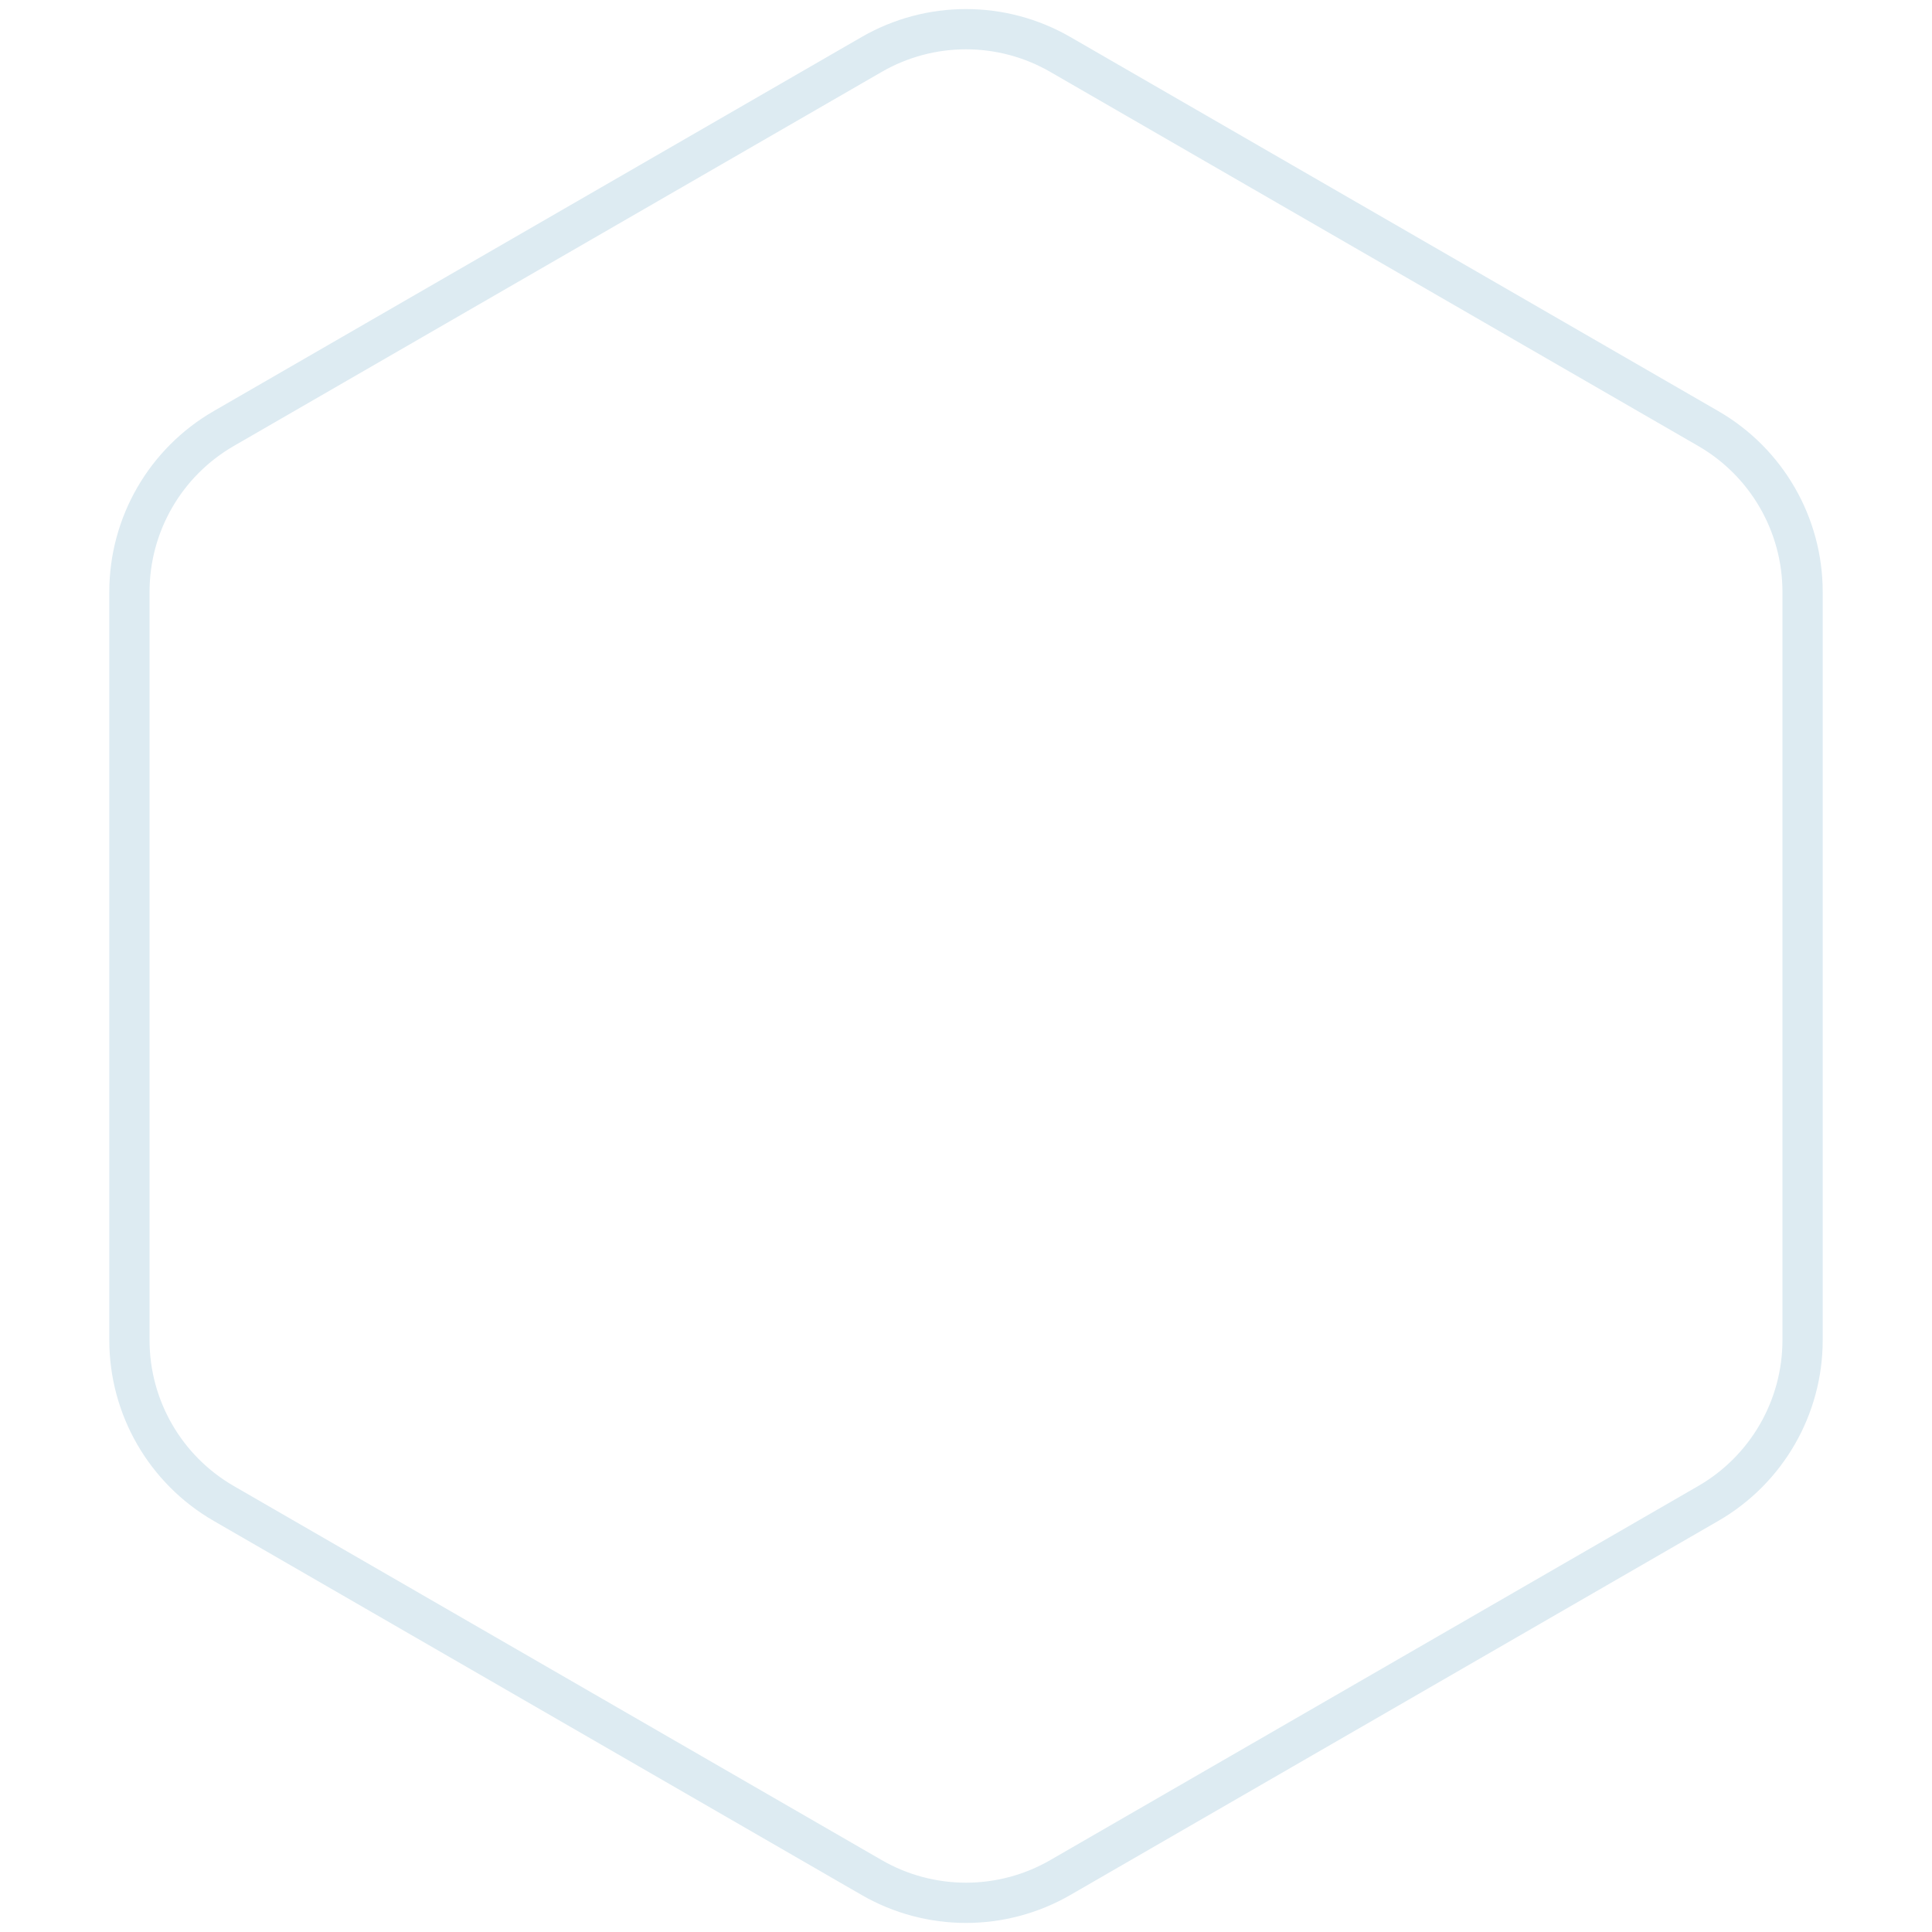
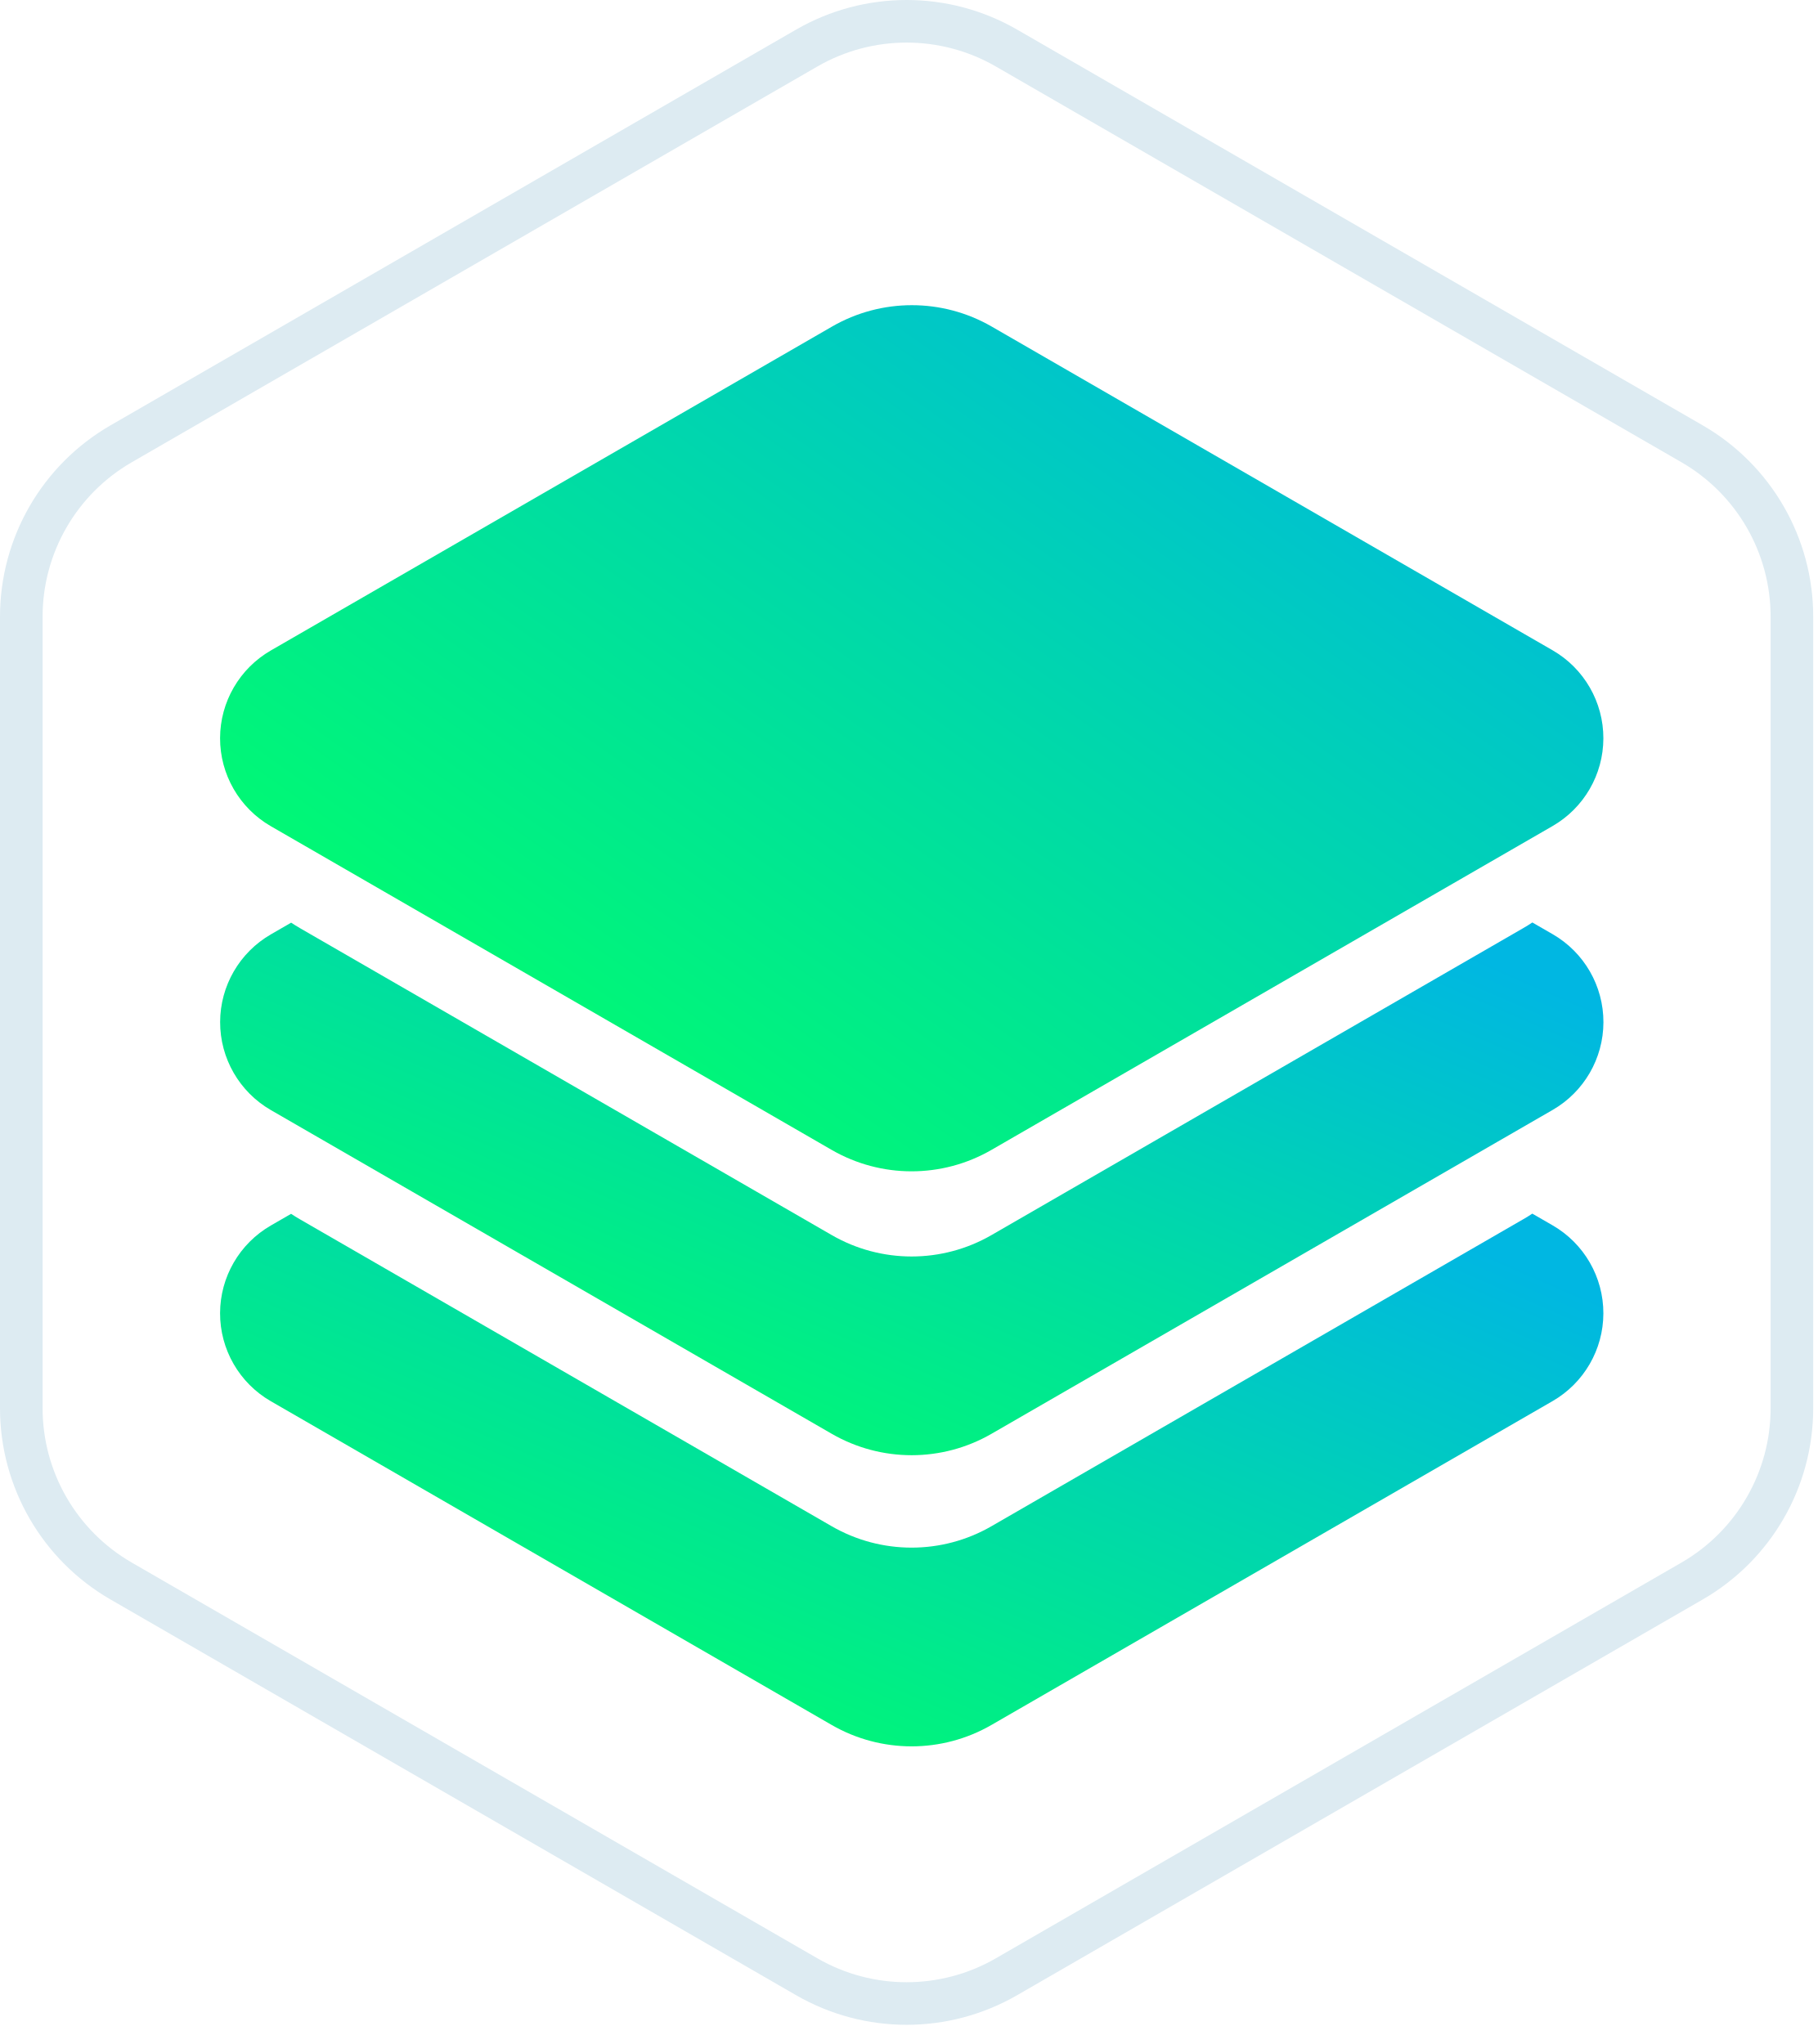
- <svg xmlns="http://www.w3.org/2000/svg" width="72" height="72" viewBox="0 0 72 72" fill="none">
-   <path d="M32.484 2.03C34.66 0.774 37.34 0.774 39.516 2.03L63.661 15.97C65.837 17.226 67.177 19.547 67.177 22.059V49.941C67.177 52.453 65.837 54.774 63.661 56.03L39.516 69.97C37.34 71.226 34.66 71.226 32.484 69.97L8.339 56.03C6.163 54.774 4.823 52.453 4.823 49.941V22.059C4.823 19.547 6.163 17.226 8.339 15.97L32.484 2.03Z" stroke="#DDEBF2" stroke-width="1.5" />
-   <g style="mix-blend-mode:lighten">
-     <path d="M33.555 29.624C35.295 28.619 37.44 28.619 39.18 29.624L57.908 40.437C59.651 41.443 60.723 43.303 60.721 45.314L60.718 47.944C60.715 49.952 59.644 51.806 57.905 52.809L39.169 63.626C37.429 64.631 35.285 64.631 33.544 63.626L14.816 52.813C13.074 51.807 12.001 49.947 12.004 47.936L12.007 45.306C12.009 43.298 13.081 41.444 14.819 40.441L33.555 29.624Z" fill="#111111" />
-     <path d="M33.555 31.624C35.295 30.619 37.44 30.619 39.18 31.624L58.933 43.028C60.041 43.668 60.722 44.852 60.719 46.131C60.716 47.404 60.035 48.579 58.933 49.216L39.169 60.626C37.429 61.631 35.285 61.631 33.544 60.626L13.791 49.222C12.683 48.582 12.002 47.398 12.005 46.119C12.008 44.846 12.689 43.671 13.791 43.034L33.555 31.624Z" fill="url(#paint0_linear_14098_1921)" />
-     <path d="M33.555 19.624C35.295 18.619 37.44 18.619 39.18 19.624L57.908 30.437C59.651 31.442 60.723 33.303 60.721 35.314L60.718 37.944C60.715 39.952 59.644 41.806 57.905 42.809L39.169 53.626C37.429 54.631 35.285 54.631 33.544 53.626L14.816 42.813C13.074 41.807 12.001 39.947 12.004 37.936L12.007 35.306C12.009 33.298 13.081 31.445 14.819 30.441L33.555 19.624Z" fill="#111111" />
-     <path d="M33.555 21.624C35.295 20.619 37.44 20.619 39.18 21.624L58.933 33.028C60.041 33.668 60.722 34.852 60.719 36.131C60.716 37.404 60.035 38.579 58.933 39.216L39.169 50.626C37.429 51.631 35.285 51.631 33.544 50.626L13.791 39.222C12.683 38.582 12.002 37.398 12.005 36.119C12.008 34.846 12.689 33.671 13.791 33.034L33.555 21.624Z" fill="url(#paint1_linear_14098_1921)" />
-     <path d="M33.555 9.624C35.295 8.619 37.44 8.619 39.18 9.624L57.908 20.437C59.651 21.442 60.723 23.302 60.721 25.314L60.718 27.944C60.715 29.951 59.644 31.805 57.905 32.809L39.169 43.626C37.429 44.631 35.285 44.631 33.544 43.626L14.816 32.813C13.074 31.808 12.001 29.948 12.004 27.936L12.007 25.306C12.009 23.299 13.081 21.445 14.819 20.441L33.555 9.624Z" fill="#111111" />
-     <path d="M33.555 11.624C35.295 10.619 37.44 10.619 39.18 11.624L58.933 23.028C60.041 23.668 60.722 24.852 60.719 26.131C60.716 27.404 60.035 28.579 58.933 29.216L39.169 40.626C37.429 41.631 35.285 41.631 33.544 40.626L13.791 29.222C12.683 28.582 12.002 27.398 12.005 26.119C12.008 24.846 12.689 23.671 13.791 23.034L33.555 11.624Z" fill="url(#paint2_linear_14098_1921)" />
-   </g>
+ <svg xmlns="http://www.w3.org/2000/svg" width="64" height="72" viewBox="0 0 64 72" fill="none">
+   <path d="M28.411 1.692C30.587 0.436 33.267 0.436 35.443 1.692L59.588 15.633C61.764 16.889 63.104 19.21 63.104 21.722V49.603C63.104 52.115 61.764 54.436 59.588 55.692L35.443 69.632C33.267 70.888 30.587 70.888 28.411 69.632L4.266 55.692C2.09 54.436 0.75 52.115 0.75 49.603V21.722C0.75 19.21 2.09 16.889 4.266 15.633L28.411 1.692Z" stroke="#DDEBF2" stroke-width="1.5" />
+   <path d="M54.68 32.908C55.788 33.548 56.469 34.731 56.466 36.011C56.463 37.284 55.782 38.459 54.68 39.096L34.916 50.506C33.176 51.511 31.031 51.511 29.291 50.506L9.538 39.102C8.43 38.462 7.749 37.278 7.752 35.999C7.755 34.726 8.436 33.551 9.538 32.914L10.253 32.501C10.354 32.568 10.457 32.632 10.562 32.693L29.291 43.506C31.031 44.511 33.176 44.511 34.916 43.506L53.651 32.688C53.758 32.627 53.861 32.562 53.963 32.494L54.68 32.908Z" fill="url(#paint0_linear_14490_2110)" />
+   <path fill-rule="evenodd" clip-rule="evenodd" d="M54.678 43.164C55.786 43.804 56.467 44.987 56.464 46.267C56.461 47.539 55.78 48.715 54.678 49.352L34.914 60.762C33.174 61.767 31.029 61.766 29.289 60.762L9.536 49.357C8.428 48.718 7.747 47.534 7.75 46.255C7.753 44.982 8.434 43.806 9.536 43.17L10.251 42.757C10.352 42.824 10.455 42.888 10.561 42.949L29.289 53.762C31.029 54.766 33.174 54.767 34.914 53.762L53.649 42.944C53.756 42.883 53.86 42.818 53.961 42.75L54.678 43.164Z" fill="url(#paint1_linear_14490_2110)" />
+   <path d="M29.3 11.504C31.04 10.499 33.184 10.499 34.925 11.504L54.678 22.908C55.786 23.548 56.467 24.731 56.464 26.011C56.461 27.284 55.78 28.459 54.678 29.096L34.914 40.506C33.174 41.511 31.03 41.511 29.289 40.506L9.536 29.102C8.428 28.462 7.747 27.278 7.75 25.999C7.753 24.726 8.434 23.551 9.536 22.914L29.3 11.504Z" fill="url(#paint2_linear_14490_2110)" />
  <defs>
-     <linearGradient id="paint0_linear_14098_1921" x1="6.561" y1="61.337" x2="42.425" y2="13.263" gradientUnits="userSpaceOnUse">
+     <linearGradient id="paint0_linear_14490_2110" x1="2.314" y1="50.728" x2="18.22" y2="14.093" gradientUnits="userSpaceOnUse">
      <stop offset="0.169" stop-color="#00FE6B" />
      <stop offset="0.887" stop-color="#00B7E2" />
    </linearGradient>
-     <linearGradient id="paint1_linear_14098_1921" x1="6.561" y1="51.337" x2="42.425" y2="3.263" gradientUnits="userSpaceOnUse">
+     <linearGradient id="paint1_linear_14490_2110" x1="2.312" y1="60.984" x2="18.218" y2="24.349" gradientUnits="userSpaceOnUse">
      <stop offset="0.169" stop-color="#00FE6B" />
      <stop offset="0.887" stop-color="#00B7E2" />
    </linearGradient>
-     <linearGradient id="paint2_linear_14098_1921" x1="6.561" y1="41.337" x2="42.425" y2="-6.737" gradientUnits="userSpaceOnUse">
+     <linearGradient id="paint2_linear_14490_2110" x1="2.312" y1="40.396" x2="35.665" y2="-6.851" gradientUnits="userSpaceOnUse">
      <stop offset="0.169" stop-color="#00FE6B" />
      <stop offset="0.887" stop-color="#00B7E2" />
    </linearGradient>
  </defs>
</svg>
